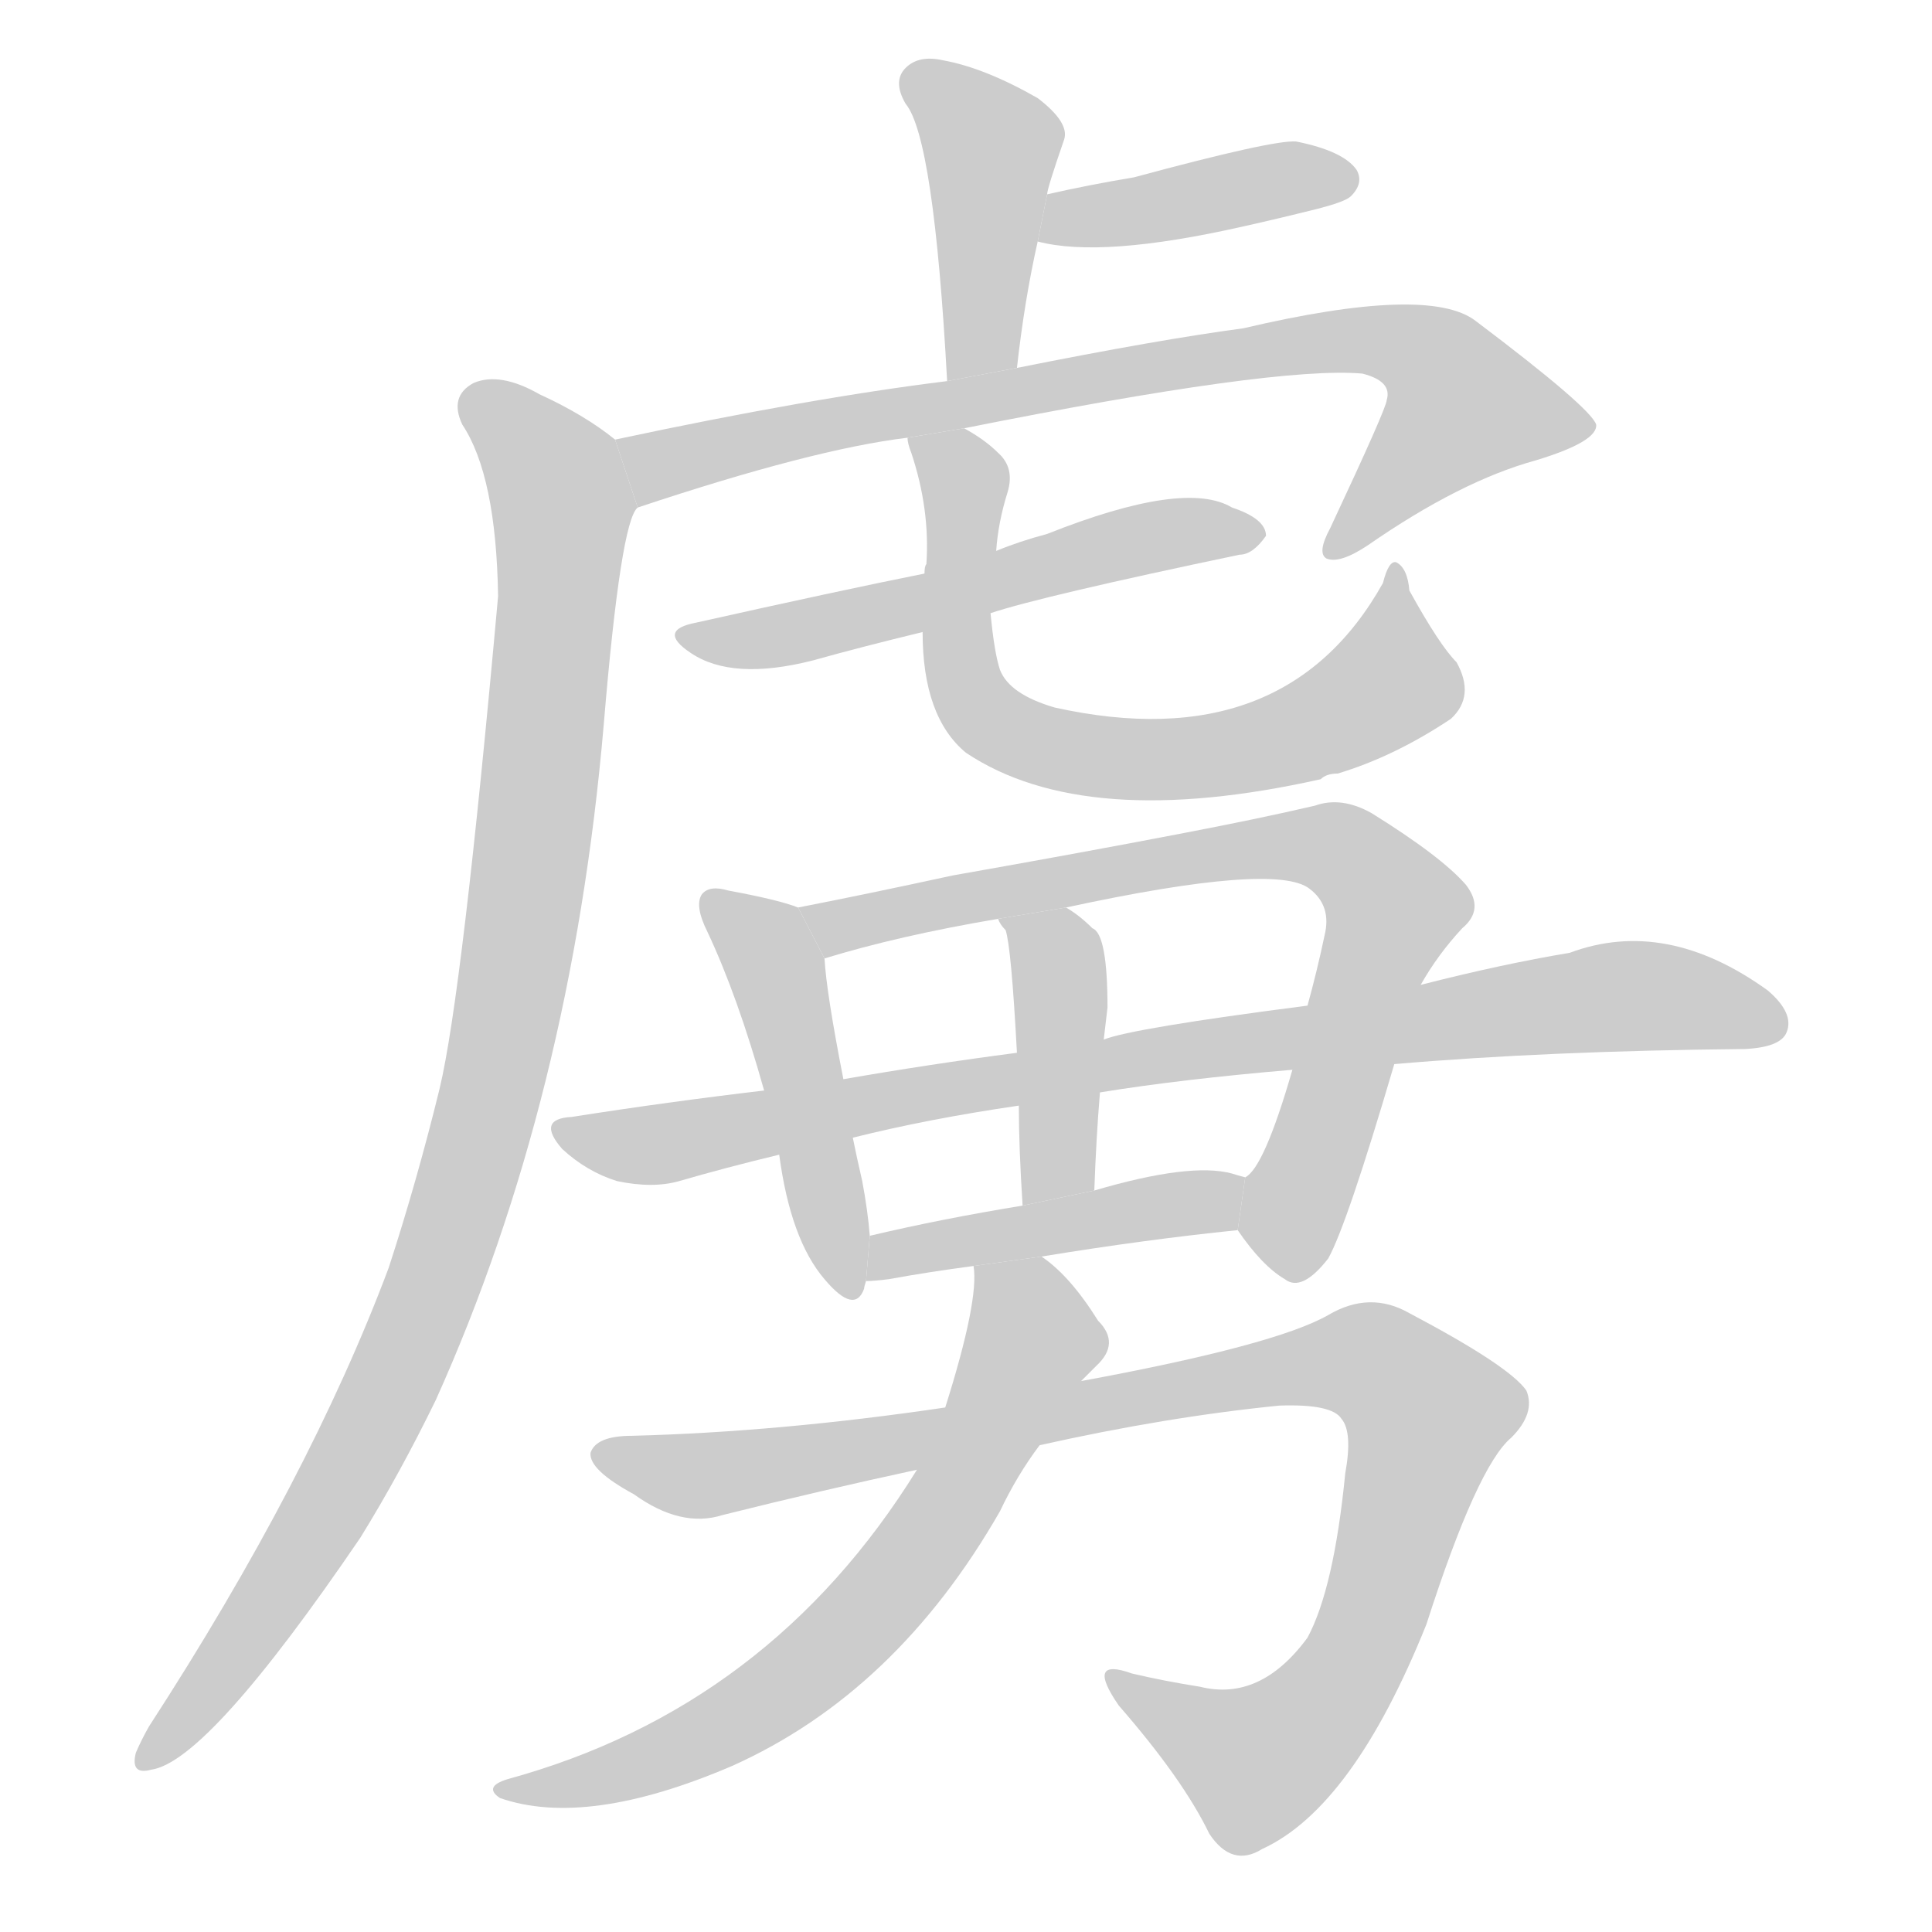
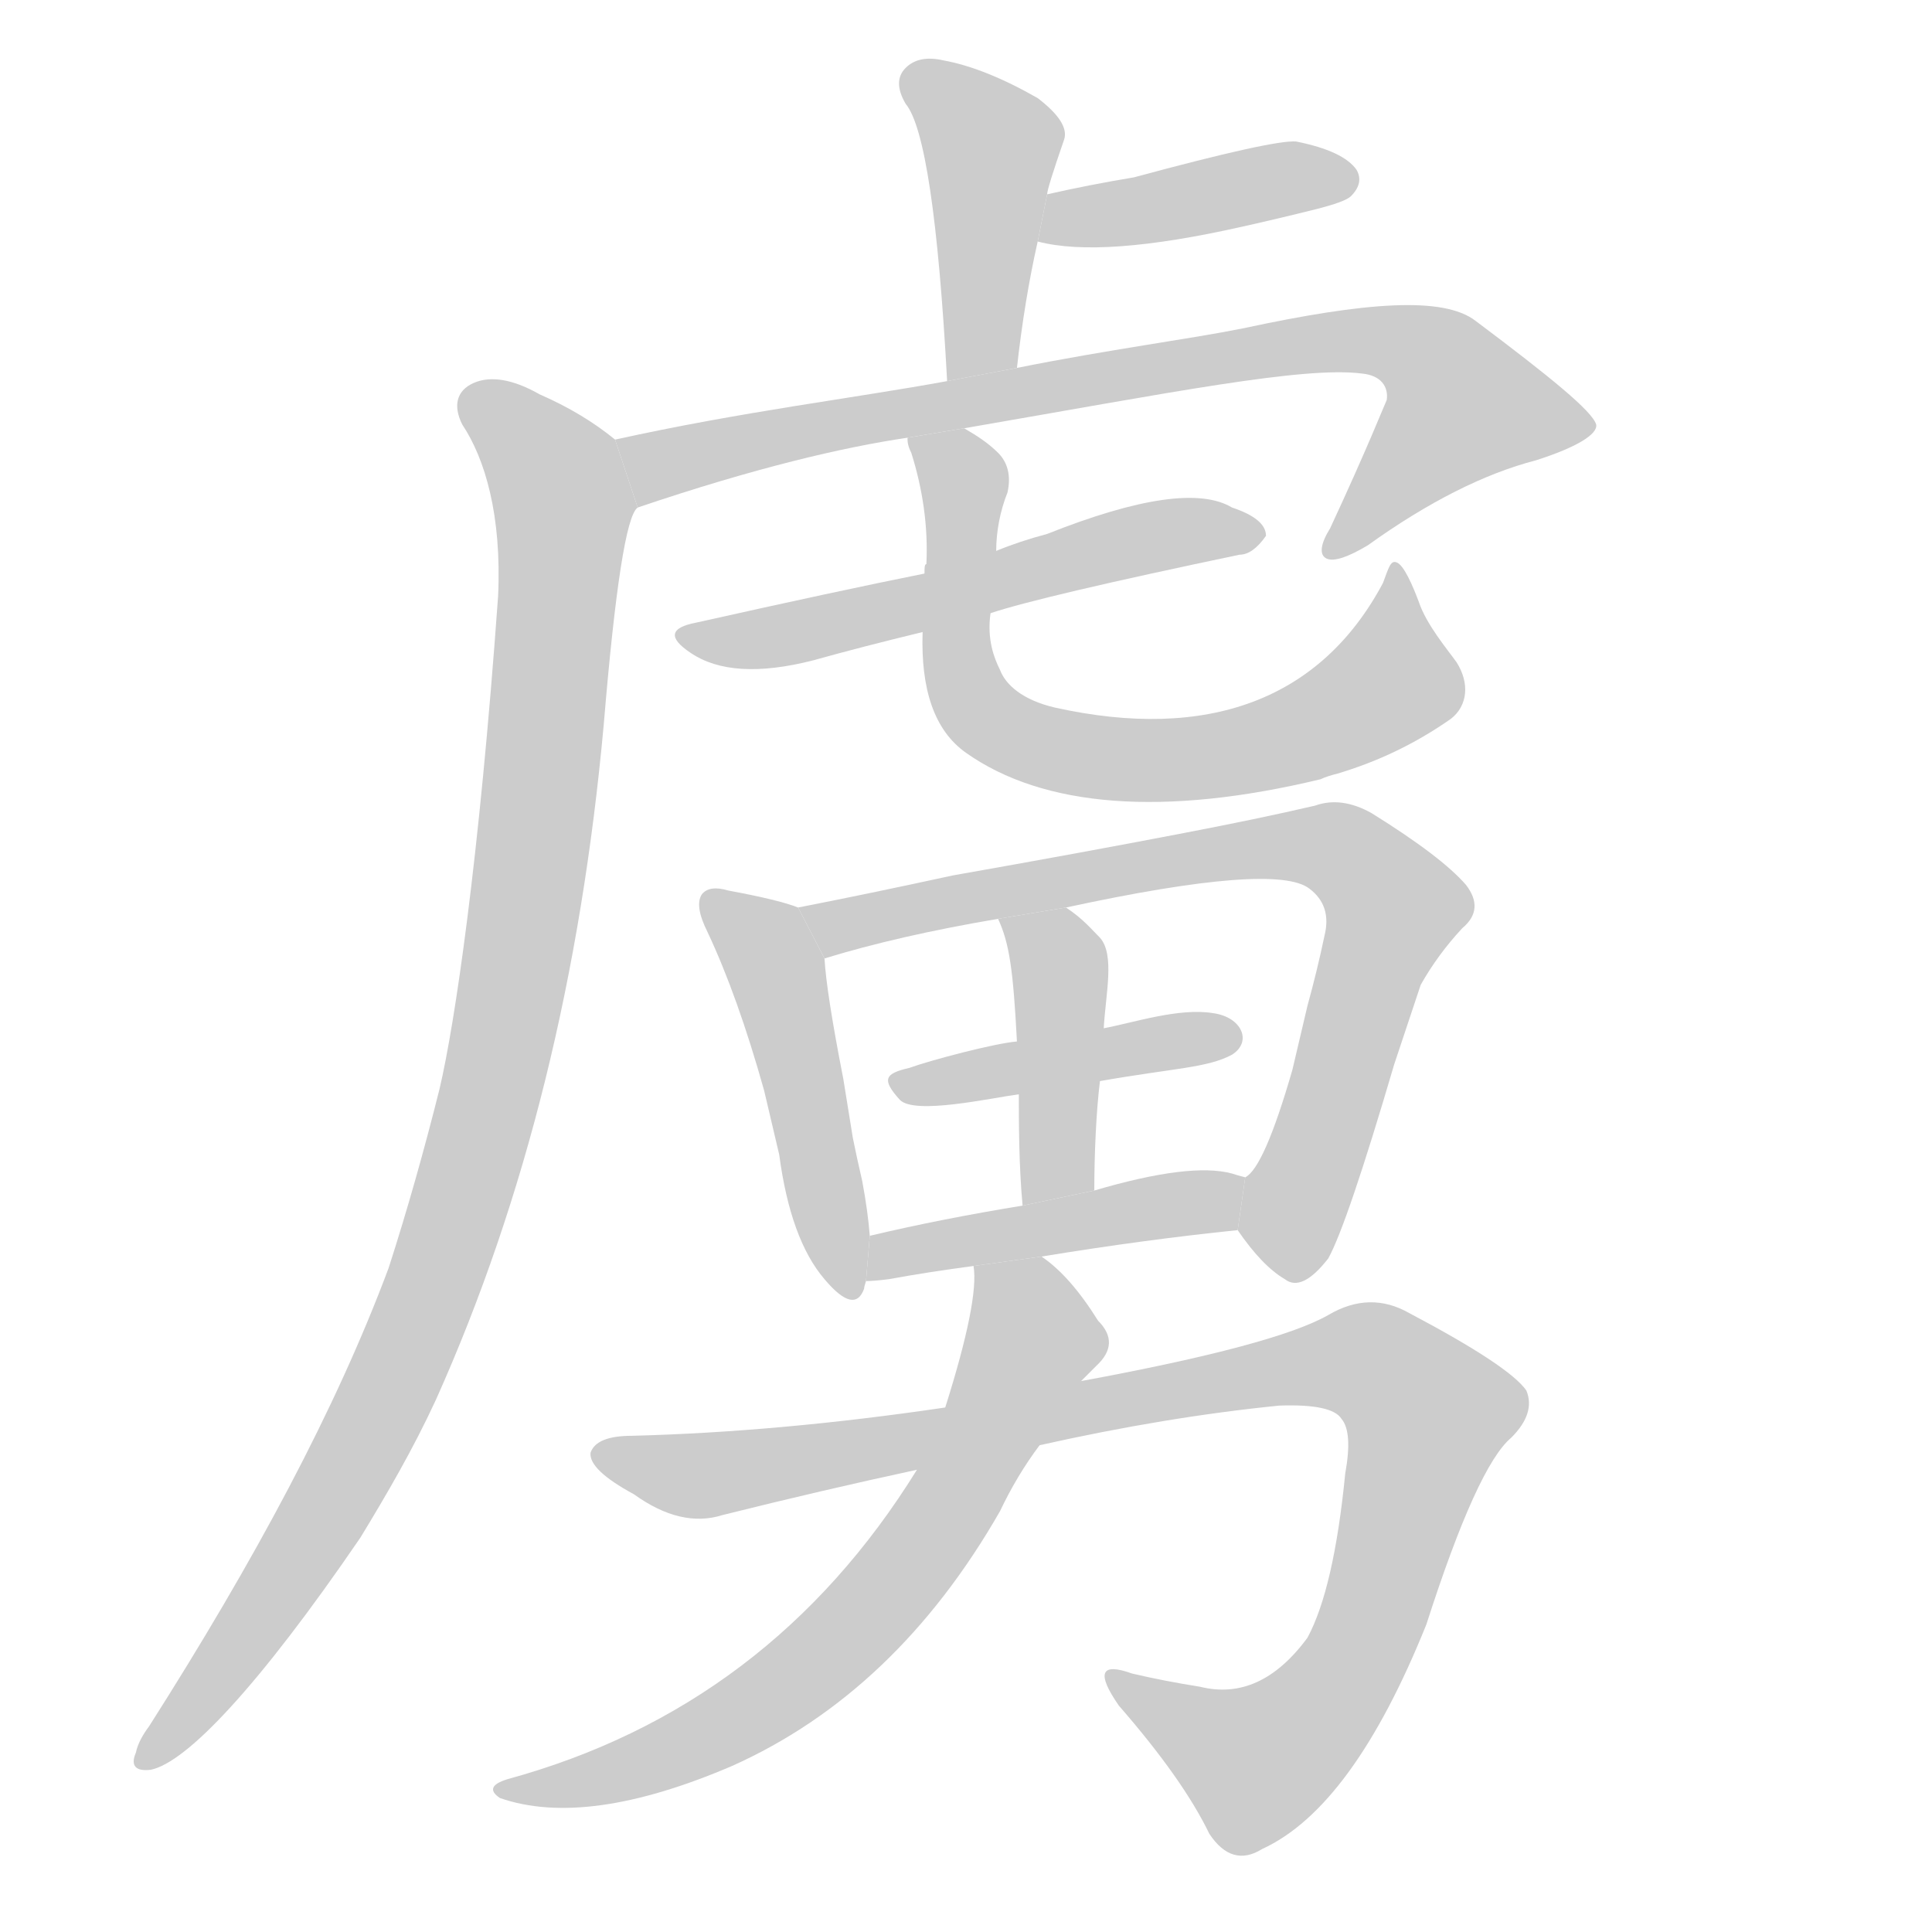
<svg xmlns="http://www.w3.org/2000/svg" xmlns:xlink="http://www.w3.org/1999/xlink" id="z34396" class="acjk" version="1.1" viewBox="0 0 1024 1024">
  <style>

@keyframes z34396k {
	from {
		stroke:#c00;
		stroke-dashoffset:3000;
	}
	75% {
		stroke:#c00;
		stroke-dashoffset:0;
	}
	to {
		stroke:#000;
	}
}
#z34396 path[clip-path] {
	animation:z34396k 1s linear both;
	stroke-dasharray:3000;
	stroke-width:128;
	stroke-linecap:round;
	fill:none;
}
#z34396 path[clip-path="url(#z34396c1)"] {animation-delay:1s;}
#z34396 path[clip-path="url(#z34396c2)"] {animation-delay:2s;}
#z34396 path[clip-path="url(#z34396c3)"] {animation-delay:3s;}
#z34396 path[clip-path="url(#z34396c4)"] {animation-delay:4s;}
#z34396 path[clip-path="url(#z34396c5)"] {animation-delay:5s;}
#z34396 path[clip-path="url(#z34396c6)"] {animation-delay:6s;}
#z34396 path[clip-path="url(#z34396c7)"] {animation-delay:7s;}
#z34396 path[clip-path="url(#z34396c8)"] {animation-delay:8s;}
#z34396 path[clip-path="url(#z34396c9)"] {animation-delay:9s;}
#z34396 path[clip-path="url(#z34396c10)"] {animation-delay:10s;}
#z34396 path[clip-path="url(#z34396c11)"] {animation-delay:11s;}
#z34396 path[clip-path="url(#z34396c12)"] {animation-delay:12s;}
#z34396 path[clip-path="url(#z34396c13)"] {animation-delay:13s;}
#z34396 path {fill:#ccc;}

</style>
  <path id="z34396d1" d="M539 195Q543 159 550 128L555 103Q555 100 564 74Q567 65 550 52Q522 36 500 32Q487 29 480 36Q473 43 480 55Q495 73 502 202L539 195 Z" />
  <path id="z34396d2" d="M550 128Q584 137 659 120Q677 116 697 111Q713 107 716 104Q723 97 719 90Q712 80 687 75Q675 74 601 94Q577 98 555 103L550 128 Z" />
-   <path id="z34396d3" d="M326 233Q310 220 286 209Q265 197 251 203Q238 210 245 225Q263 252 264 316Q245 527 233 577Q221 626 206 672Q164 784 79 915Q75 922 72 929Q69 941 80 938Q110 934 191 815Q212 781 231 742Q303 582 320 384Q329 276 338 269L326 233 Z" />
-   <path id="z34396d4" d="M511 227Q676 194 722 198Q738 202 735 212Q735 216 705 280Q698 293 703 296Q710 299 725 289Q774 255 814 244Q847 234 846 225Q843 216 782 170Q757 151 659 174Q614 180 539 195L502 202Q429 211 326 233L338 269Q431 238 481 232L511 227 Z" />
+   <path id="z34396d3" d="M326 233C315 224 302 216 286 209C272 201 260 199 251 203C242 207 240 215 245 225C257 243 266 273 264 316C254 456 241 543 233 577C225 609 216 641 206 672C178 747 135 827 79 915C76 919 73 924 72 929C69 936 72 939 80 938C99 934 137 894 191 815C205 792 219 768 231 742C279 635 308 516 320 384C326 312 332 273 338 269 Z" />
+   <path id="z34396d4" d="M511 227C621 208 691 194 722 198C732 199 736 205 735 212C734 214 725 237 705 280C700 288 699 294 703 296C707 298 715 295 725 289C757 266 787 251 814 244C836 237 847 230 846 225C844 218 822 200 782 170C765 157 724 160 659 174C629 180 589 185 539 195L502 202C453 211 394 218 326 233L338 269C400 248 447 237 481 232 Z" />
  <path id="z34396d5" d="M525 325Q552 316 657 294Q664 294 671 284Q671 275 653 269Q628 254 555 283Q540 287 528 292L490 304Q445 313 369 330Q348 334 366 346Q388 361 431 350Q456 343 489 335L525 325 Z" />
-   <path id="z34396d6" d="M489 335Q489 380 512 399Q575 441 700 413Q703 410 709 410Q739 401 769 381Q782 369 772 351Q763 342 747 313Q746 301 740 298Q736 297 733 309Q681 402 559 375Q535 368 530 355Q527 346 525 325L528 292Q529 277 534 261Q538 248 529 240Q522 233 511 227L481 232Q481 235 483 240Q493 270 491 299Q490 300 490 304L489 335 Z" />
+   <path id="z34396d6" d="M489 335C488 365 495 387 512 399C553 428 617 433 700 413C702 412 705 411 709 410C729 404 749 395 769 381C778 374 779 362 772 351C767 344 756 331 752 319C749 311 744 299 740 298C737 297 736 301 733 309C700 371 640 393 559 375C542 371 533 363 530 355C527 349 523 339 525 325L528 292C528 282 530 271 534 261C536 252 534 245 529 240C524 235 518 231 511 227L481 232C481 234 481 236 483 240C489 259 492 279 491 299C490 299 490 301 490 304 Z" />
  <path id="z34396d7" d="M423 481Q413 477 386 472Q376 469 372 474Q368 480 375 494Q391 528 405 578L413 612Q419 657 437 678Q453 697 458 683Q458 682 459 679L461 655Q460 642 457 626Q454 613 452 603L447 572Q438 526 437 508L423 481 Z" />
  <path id="z34396d8" d="M656 652Q669 671 681 678Q690 685 704 667Q714 649 739 564L753 522Q762 506 775 492Q787 482 777 469Q764 454 727 431Q711 422 697 427Q667 434 625 442Q573 452 505 464Q459 474 423 481L437 508Q476 496 529 487L565 481Q676 457 694 471Q706 480 702 496Q698 515 693 533L685 567Q670 619 660 624L656 652 Z" />
-   <path id="z34396d9" d="M580 631Q581 603 583 579L585 551Q586 542 587 534Q587 495 579 492Q572 485 565 481L529 487Q530 490 533 493Q536 502 539 558L540 586Q540 608 542 639L580 631 Z" />
-   <path id="z34396d10" d="M739 564Q820 557 925 556Q944 555 947 547Q951 537 937 525Q883 486 832 505Q796 511 753 522L693 533Q600 545 585 551L539 558Q493 564 447 572L405 578Q354 584 303 592Q284 593 298 609Q311 621 327 626Q346 630 360 626Q384 619 413 612L452 603Q492 593 540 586L583 579Q626 572 685 567L739 564 Z" />
+   <path id="z34396d9" d="M580 631C580 612 581 589 583 573L585 545C586 527 591 506 583 497C578 492 574 487 565 481L529 487C535 500 537 514 539 552L540 580C540 594 540 618 542 639 Z" />
+   <path id="z34396d10" d="M653 559C664 552 658 539 643 537C625 534 601 542 585 545L539 552C527 553 493 562 482 566C469 569 467 572 477 583C485 591 525 582 540 580L583 573C623 566 640 566 653 559 Z" />
  <path id="z34396d11" d="M552 666Q607 657 656 652L660 624Q656 623 653 622Q631 616 580 631L542 639Q499 646 461 655L459 679Q463 679 471 678Q493 674 516 671L552 666 Z" />
  <path id="z34396d12" d="M551 766Q618 751 678 745Q706 744 711 752Q717 759 713 781Q707 842 693 868Q668 902 636 894Q617 891 600 887Q575 878 593 904Q627 943 641 972Q653 990 669 980Q717 958 756 861Q783 777 801 762Q814 749 809 737Q800 724 747 696Q726 684 704 697Q676 713 573 732L501 746Q413 759 335 761Q316 761 313 770Q312 779 336 792Q361 810 383 803Q435 790 486 779L551 766 Z" />
  <path id="z34396d13" d="M486 779Q408 905 269 943Q256 947 265 953Q311 969 388 936Q475 897 530 801Q539 782 551 766L573 732L581 724Q594 712 582 700Q567 676 552 666L516 671Q519 689 501 746L486 779 Z" />
  <defs>
    <clipPath id="z34396c1">
      <use xlink:href="#z34396d1" />
    </clipPath>
    <clipPath id="z34396c2">
      <use xlink:href="#z34396d2" />
    </clipPath>
    <clipPath id="z34396c3">
      <use xlink:href="#z34396d3" />
    </clipPath>
    <clipPath id="z34396c4">
      <use xlink:href="#z34396d4" />
    </clipPath>
    <clipPath id="z34396c5">
      <use xlink:href="#z34396d5" />
    </clipPath>
    <clipPath id="z34396c6">
      <use xlink:href="#z34396d6" />
    </clipPath>
    <clipPath id="z34396c7">
      <use xlink:href="#z34396d7" />
    </clipPath>
    <clipPath id="z34396c8">
      <use xlink:href="#z34396d8" />
    </clipPath>
    <clipPath id="z34396c9">
      <use xlink:href="#z34396d9" />
    </clipPath>
    <clipPath id="z34396c10">
      <use xlink:href="#z34396d10" />
    </clipPath>
    <clipPath id="z34396c11">
      <use xlink:href="#z34396d11" />
    </clipPath>
    <clipPath id="z34396c12">
      <use xlink:href="#z34396d12" />
    </clipPath>
    <clipPath id="z34396c13">
      <use xlink:href="#z34396d13" />
    </clipPath>
  </defs>
  <path pathLength="2999" clip-path="url(#z34396c1)" d="M484 39L527 82L515 199" />
  <path pathLength="2999" clip-path="url(#z34396c2)" d="M557 121L715 96" />
  <path pathLength="2999" clip-path="url(#z34396c3)" d="M249 212L293 249L299 282L261 576L187 775L78 932" />
  <path pathLength="2999" clip-path="url(#z34396c4)" d="M333 236L742 181L776 205L792 239L708 287" />
  <path pathLength="2999" clip-path="url(#z34396c5)" d="M367 337L664 281" />
  <path pathLength="2999" clip-path="url(#z34396c6)" d="M489 237L512 263L515 369L559 397L709 380L748 350L738 306" />
  <path pathLength="2999" clip-path="url(#z34396c7)" d="M378 480L410 512L452 681" />
  <path pathLength="2999" clip-path="url(#z34396c8)" d="M432 483L713 452L742 487L678 674" />
  <path pathLength="2999" clip-path="url(#z34396c9)" d="M538 492L562 525L557 635" />
-   <path pathLength="2999" clip-path="url(#z34396c10)" d="M300 600L854 528L943 537" />
+   <path pathLength="2999" clip-path="url(#z34396c10)" d="M483 572L649 549" />
  <path pathLength="2999" clip-path="url(#z34396c11)" d="M463 672L657 638" />
  <path pathLength="2999" clip-path="url(#z34396c12)" d="M320 772L383 781L730 725L762 758L708 896L659 939L594 893" />
  <path pathLength="2999" clip-path="url(#z34396c13)" d="M522 674L548 716L451 864L380 917L271 950" />
</svg>
